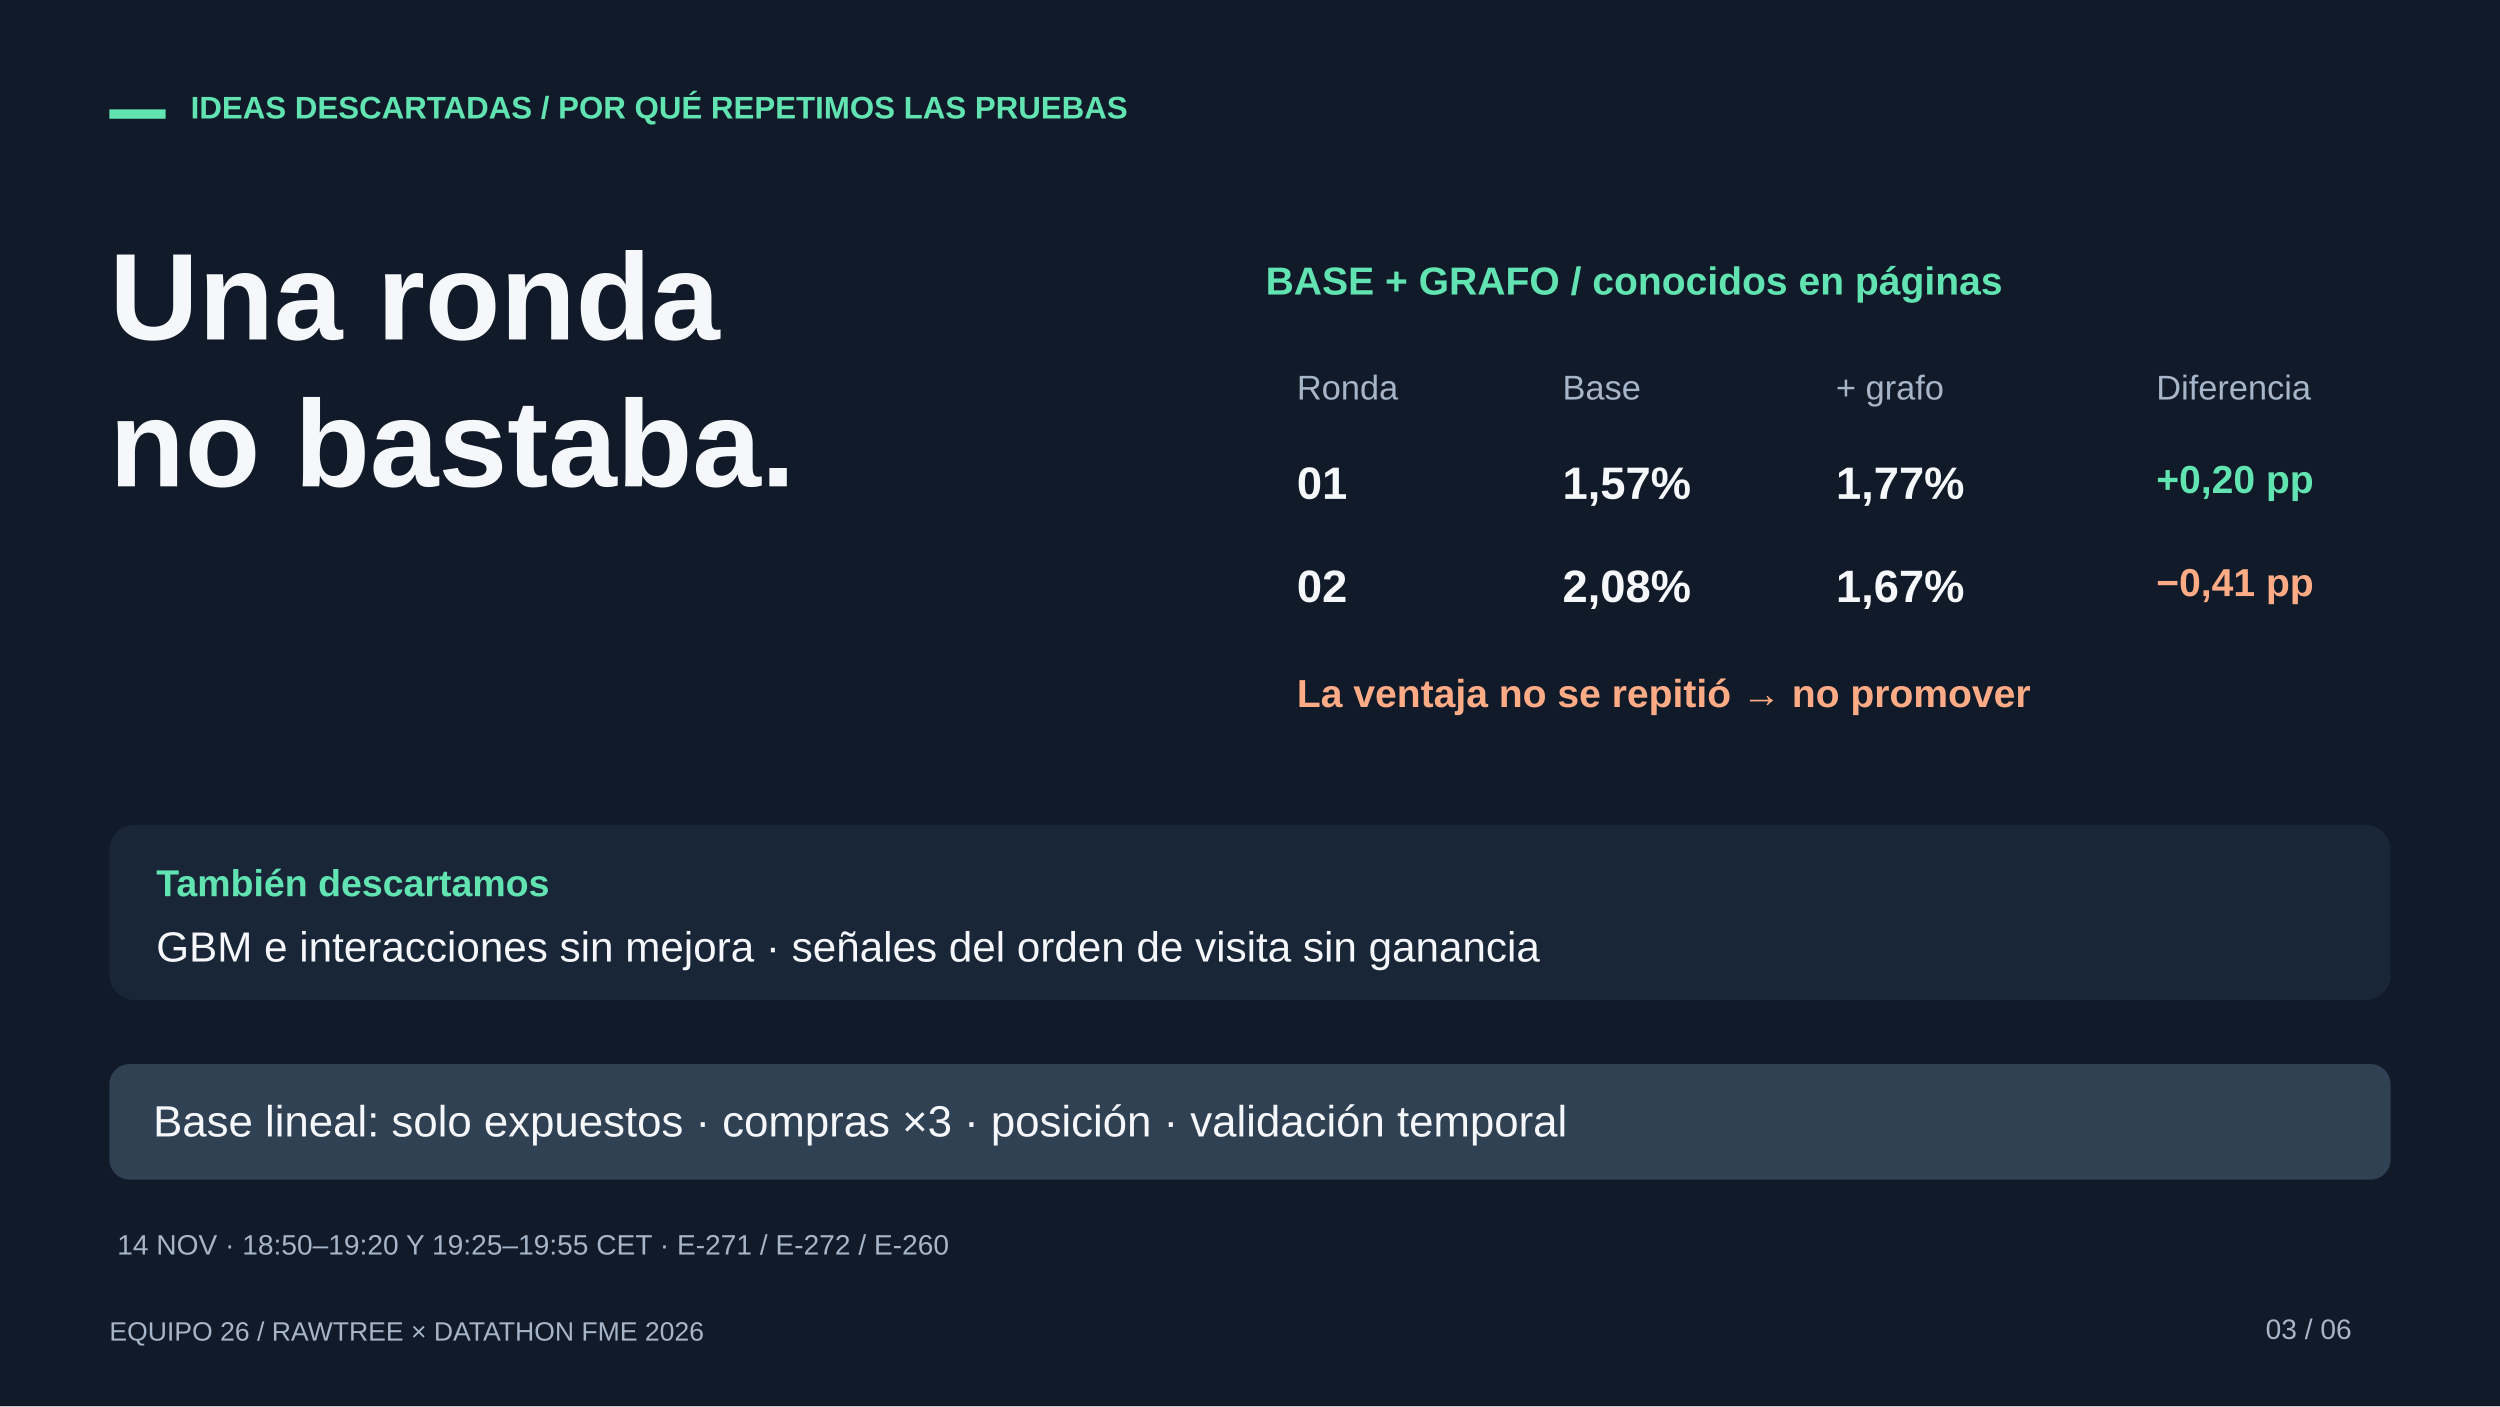
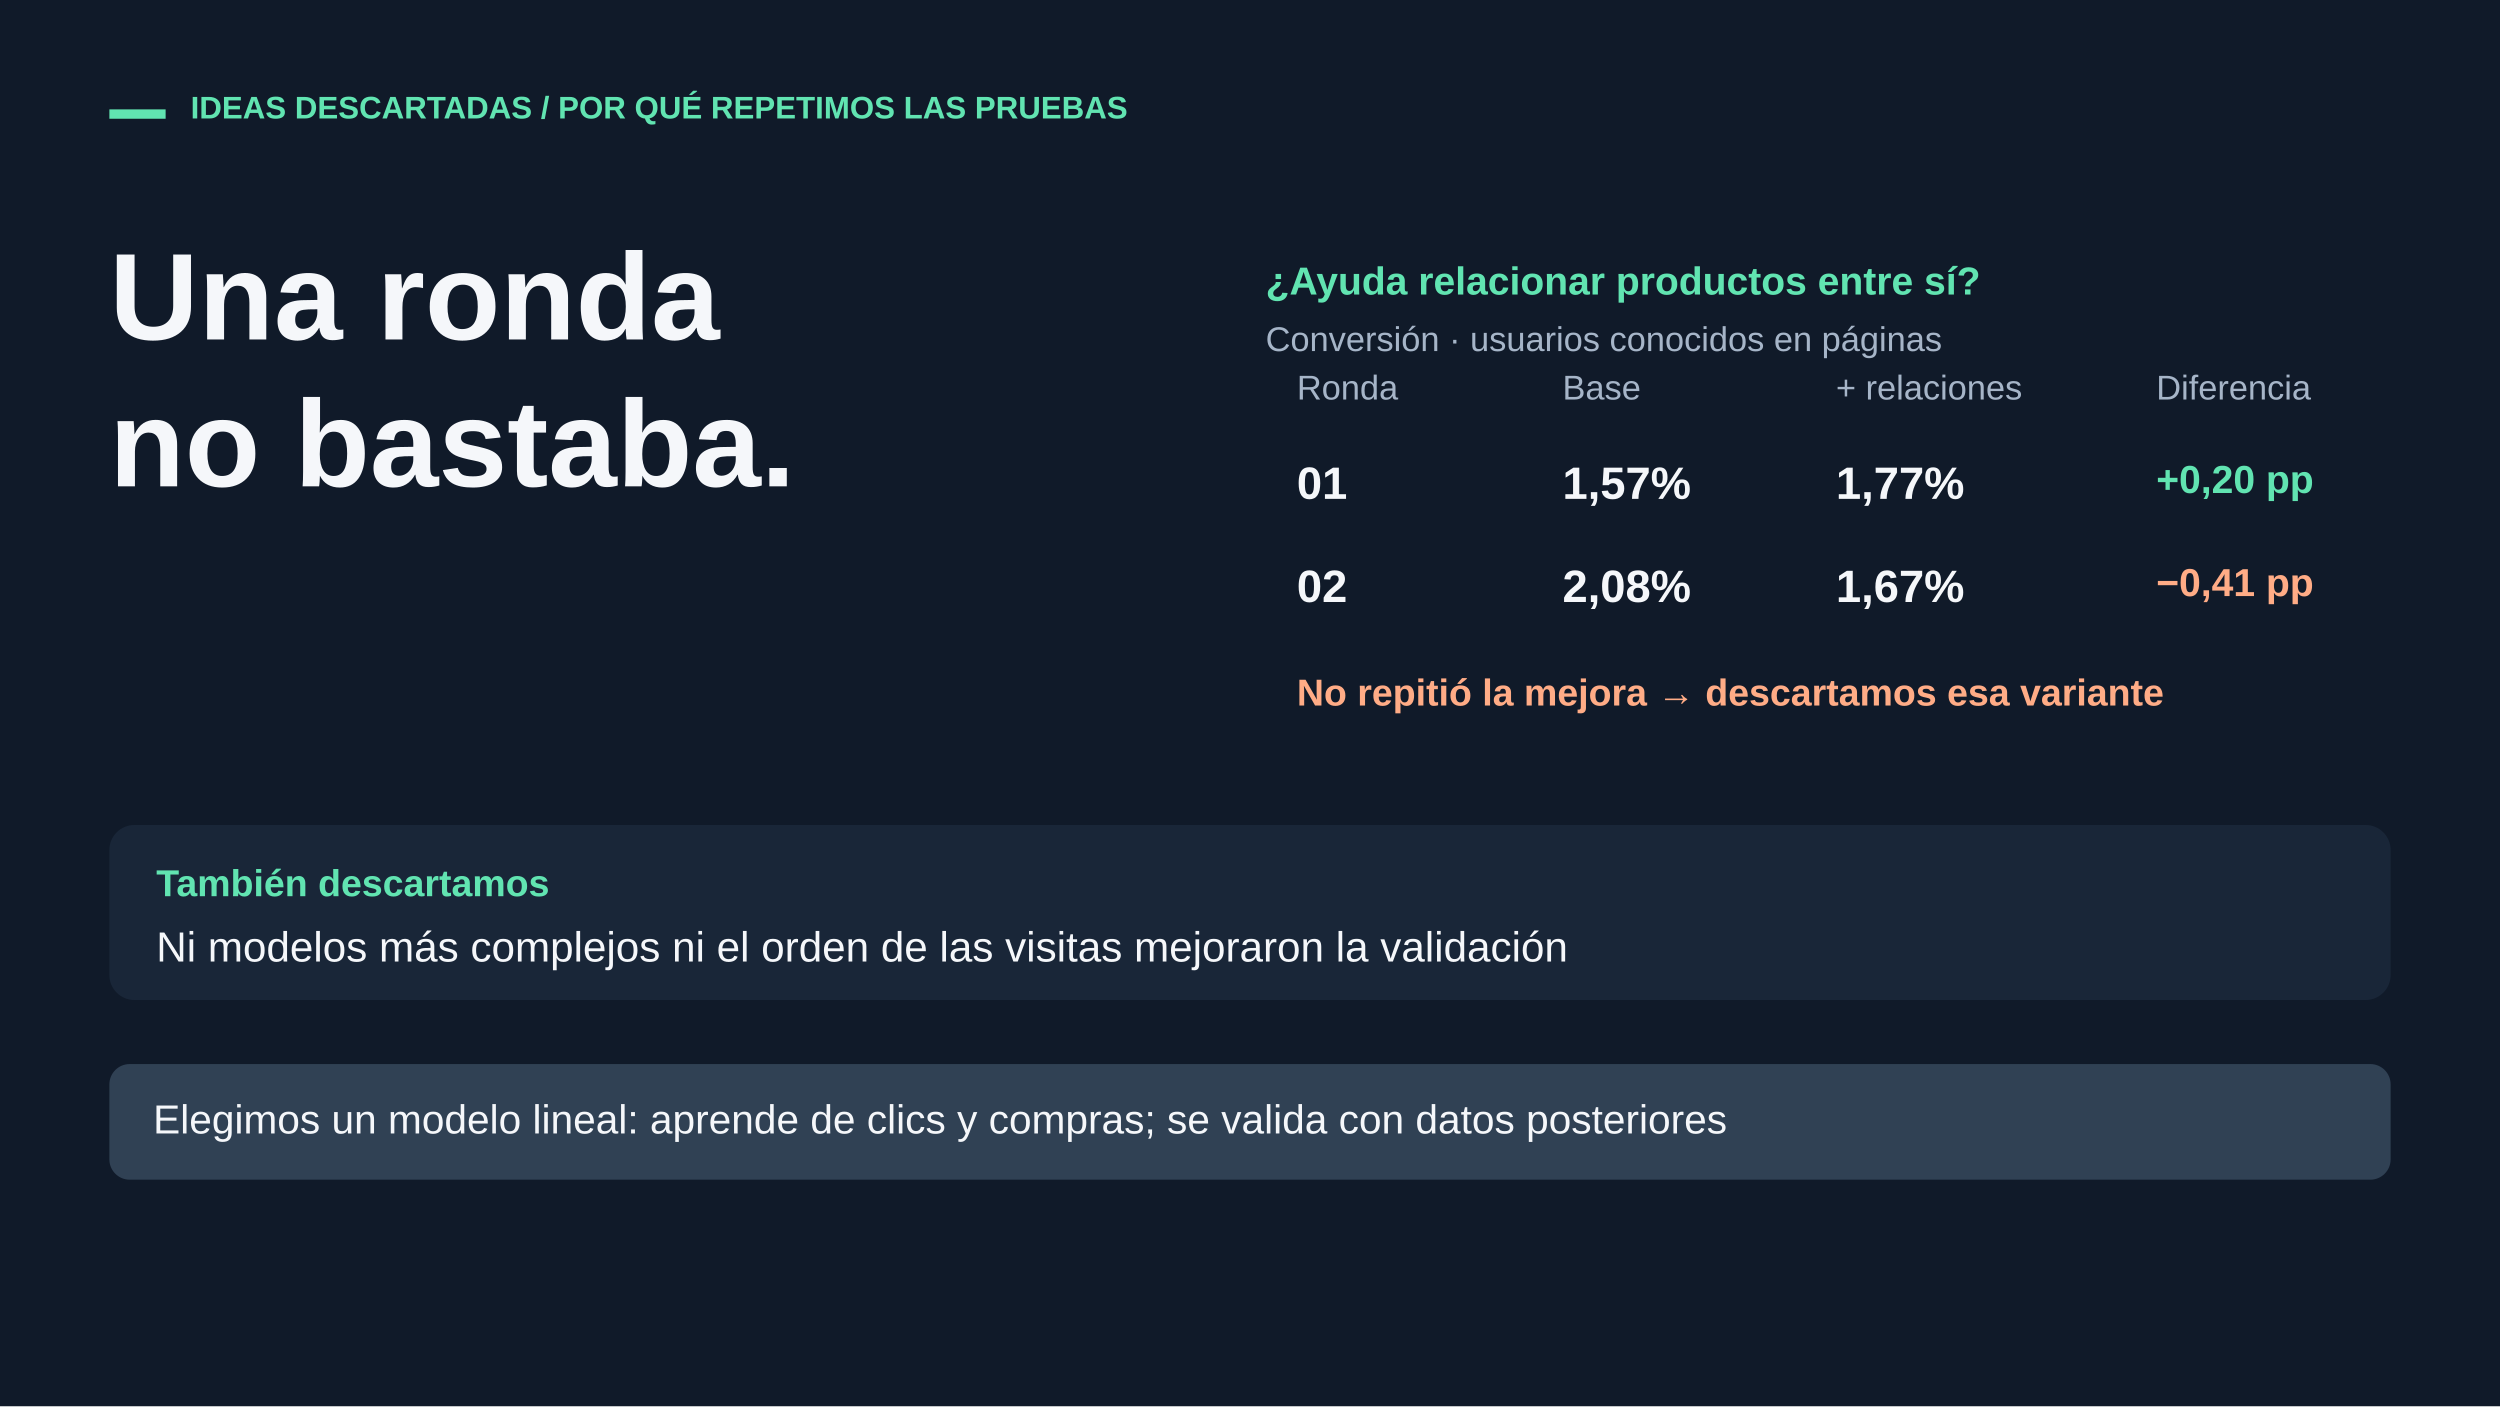
<svg xmlns="http://www.w3.org/2000/svg" viewBox="0 0 1600 900" role="img" aria-label="Una ronda no bastaba.">
  <rect x="0" y="0" width="1600" height="900" rx="0" fill="#101A29" />
  <rect x="70" y="70" width="36" height="6" rx="0" fill="#61E4B1" />
  <text fill="#61E4B1" font-family="Arial, sans-serif" font-size="20" font-weight="700">
    <tspan x="122" y="75.8">IDEAS DESCARTADAS / POR QUÉ REPETIMOS LAS PRUEBAS</tspan>
  </text>
-   <text fill="#A6B5C8" font-family="Arial, sans-serif" font-size="17" font-weight="400">
-     <tspan x="70" y="857.98">EQUIPO 26  /  RAWTREE × DATATHON FME 2026</tspan>
-   </text>
-   <text fill="#A6B5C8" font-family="Arial, sans-serif" font-size="18" font-weight="400">
-     <tspan x="1450" y="856.92">03 / 06</tspan>
-   </text>
  <text fill="#F5F7FA" font-family="Arial, sans-serif" font-size="79" font-weight="700">
    <tspan x="70" y="217.26">Una ronda</tspan>
    <tspan x="70" y="311.27">no bastaba.</tspan>
  </text>
  <text fill="#61E4B1" font-family="Arial, sans-serif" font-size="25" font-weight="700">
-     <tspan x="810" y="188.5">BASE + GRAFO / conocidos en páginas</tspan>
+     <tspan x="810" y="188.5">¿Ayuda relacionar productos entre sí?</tspan>
+   </text>
+   <text fill="#A6B5C8" font-family="Arial, sans-serif" font-size="22" font-weight="400">
+     <tspan x="810" y="224.68">Conversión · usuarios conocidos en páginas</tspan>
  </text>
  <text fill="#A6B5C8" font-family="Arial, sans-serif" font-size="22" font-weight="400">
    <tspan x="830" y="255.68">Ronda</tspan>
  </text>
  <text fill="#A6B5C8" font-family="Arial, sans-serif" font-size="22" font-weight="400">
    <tspan x="1000" y="255.68">Base</tspan>
  </text>
  <text fill="#A6B5C8" font-family="Arial, sans-serif" font-size="22" font-weight="400">
-     <tspan x="1175" y="255.68">+ grafo</tspan>
+     <tspan x="1175" y="255.68">+ relaciones</tspan>
  </text>
  <text fill="#A6B5C8" font-family="Arial, sans-serif" font-size="22" font-weight="400">
    <tspan x="1380" y="255.68">Diferencia</tspan>
  </text>
  <text fill="#F5F7FA" font-family="Arial, sans-serif" font-size="29" font-weight="700">
    <tspan x="830" y="319.26">01</tspan>
  </text>
  <text fill="#F5F7FA" font-family="Arial, sans-serif" font-size="29" font-weight="700">
    <tspan x="1000" y="319.26">1,57%</tspan>
  </text>
  <text fill="#F5F7FA" font-family="Arial, sans-serif" font-size="29" font-weight="700">
    <tspan x="1175" y="319.26">1,77%</tspan>
  </text>
  <text fill="#61E4B1" font-family="Arial, sans-serif" font-size="25" font-weight="700">
    <tspan x="1380" y="315.5">+0,20 pp</tspan>
  </text>
  <text fill="#F5F7FA" font-family="Arial, sans-serif" font-size="29" font-weight="700">
    <tspan x="830" y="385.26">02</tspan>
  </text>
  <text fill="#F5F7FA" font-family="Arial, sans-serif" font-size="29" font-weight="700">
    <tspan x="1000" y="385.26">2,08%</tspan>
  </text>
  <text fill="#F5F7FA" font-family="Arial, sans-serif" font-size="29" font-weight="700">
    <tspan x="1175" y="385.26">1,67%</tspan>
  </text>
  <text fill="#FFAC86" font-family="Arial, sans-serif" font-size="25" font-weight="700">
    <tspan x="1380" y="381.5">−0,41 pp</tspan>
  </text>
-   <text fill="#FFAC86" font-family="Arial, sans-serif" font-size="25" font-weight="700">
-     <tspan x="830" y="452.5">La ventaja no se repitió → no promover</tspan>
+   <text fill="#FFAC86" font-family="Arial, sans-serif" font-size="24" font-weight="700">
+     <tspan x="830" y="451.56">No repitió la mejora → descartamos esa variante</tspan>
  </text>
  <rect x="70" y="528" width="1460" height="112" rx="16" fill="#192638" />
  <text fill="#61E4B1" font-family="Arial, sans-serif" font-size="24" font-weight="700">
    <tspan x="100" y="573.56">También descartamos</tspan>
  </text>
  <text fill="#F5F7FA" font-family="Arial, sans-serif" font-size="27" font-weight="400">
-     <tspan x="100" y="615.38">GBM e interacciones sin mejora · señales del orden de visita sin ganancia</tspan>
+     <tspan x="100" y="615.38">Ni modelos más complejos ni el orden de las visitas mejoraron la validación</tspan>
  </text>
  <rect x="70" y="681" width="1460" height="74" rx="13" fill="#304154" />
-   <text fill="#F5F7FA" font-family="Arial, sans-serif" font-size="28" font-weight="400">
-     <tspan x="98" y="727.32">Base lineal: solo expuestos · compras ×3 · posición · validación temporal</tspan>
-   </text>
-   <text fill="#A6B5C8" font-family="Arial, sans-serif" font-size="18" font-weight="400">
-     <tspan x="75" y="802.92">14 NOV · 18:50–19:20 Y 19:25–19:55 CET · E-271 / E-272 / E-260</tspan>
+   <text fill="#F5F7FA" font-family="Arial, sans-serif" font-size="26" font-weight="400">
+     <tspan x="98" y="725.44">Elegimos un modelo lineal: aprende de clics y compras; se valida con datos posteriores</tspan>
  </text>
</svg>
